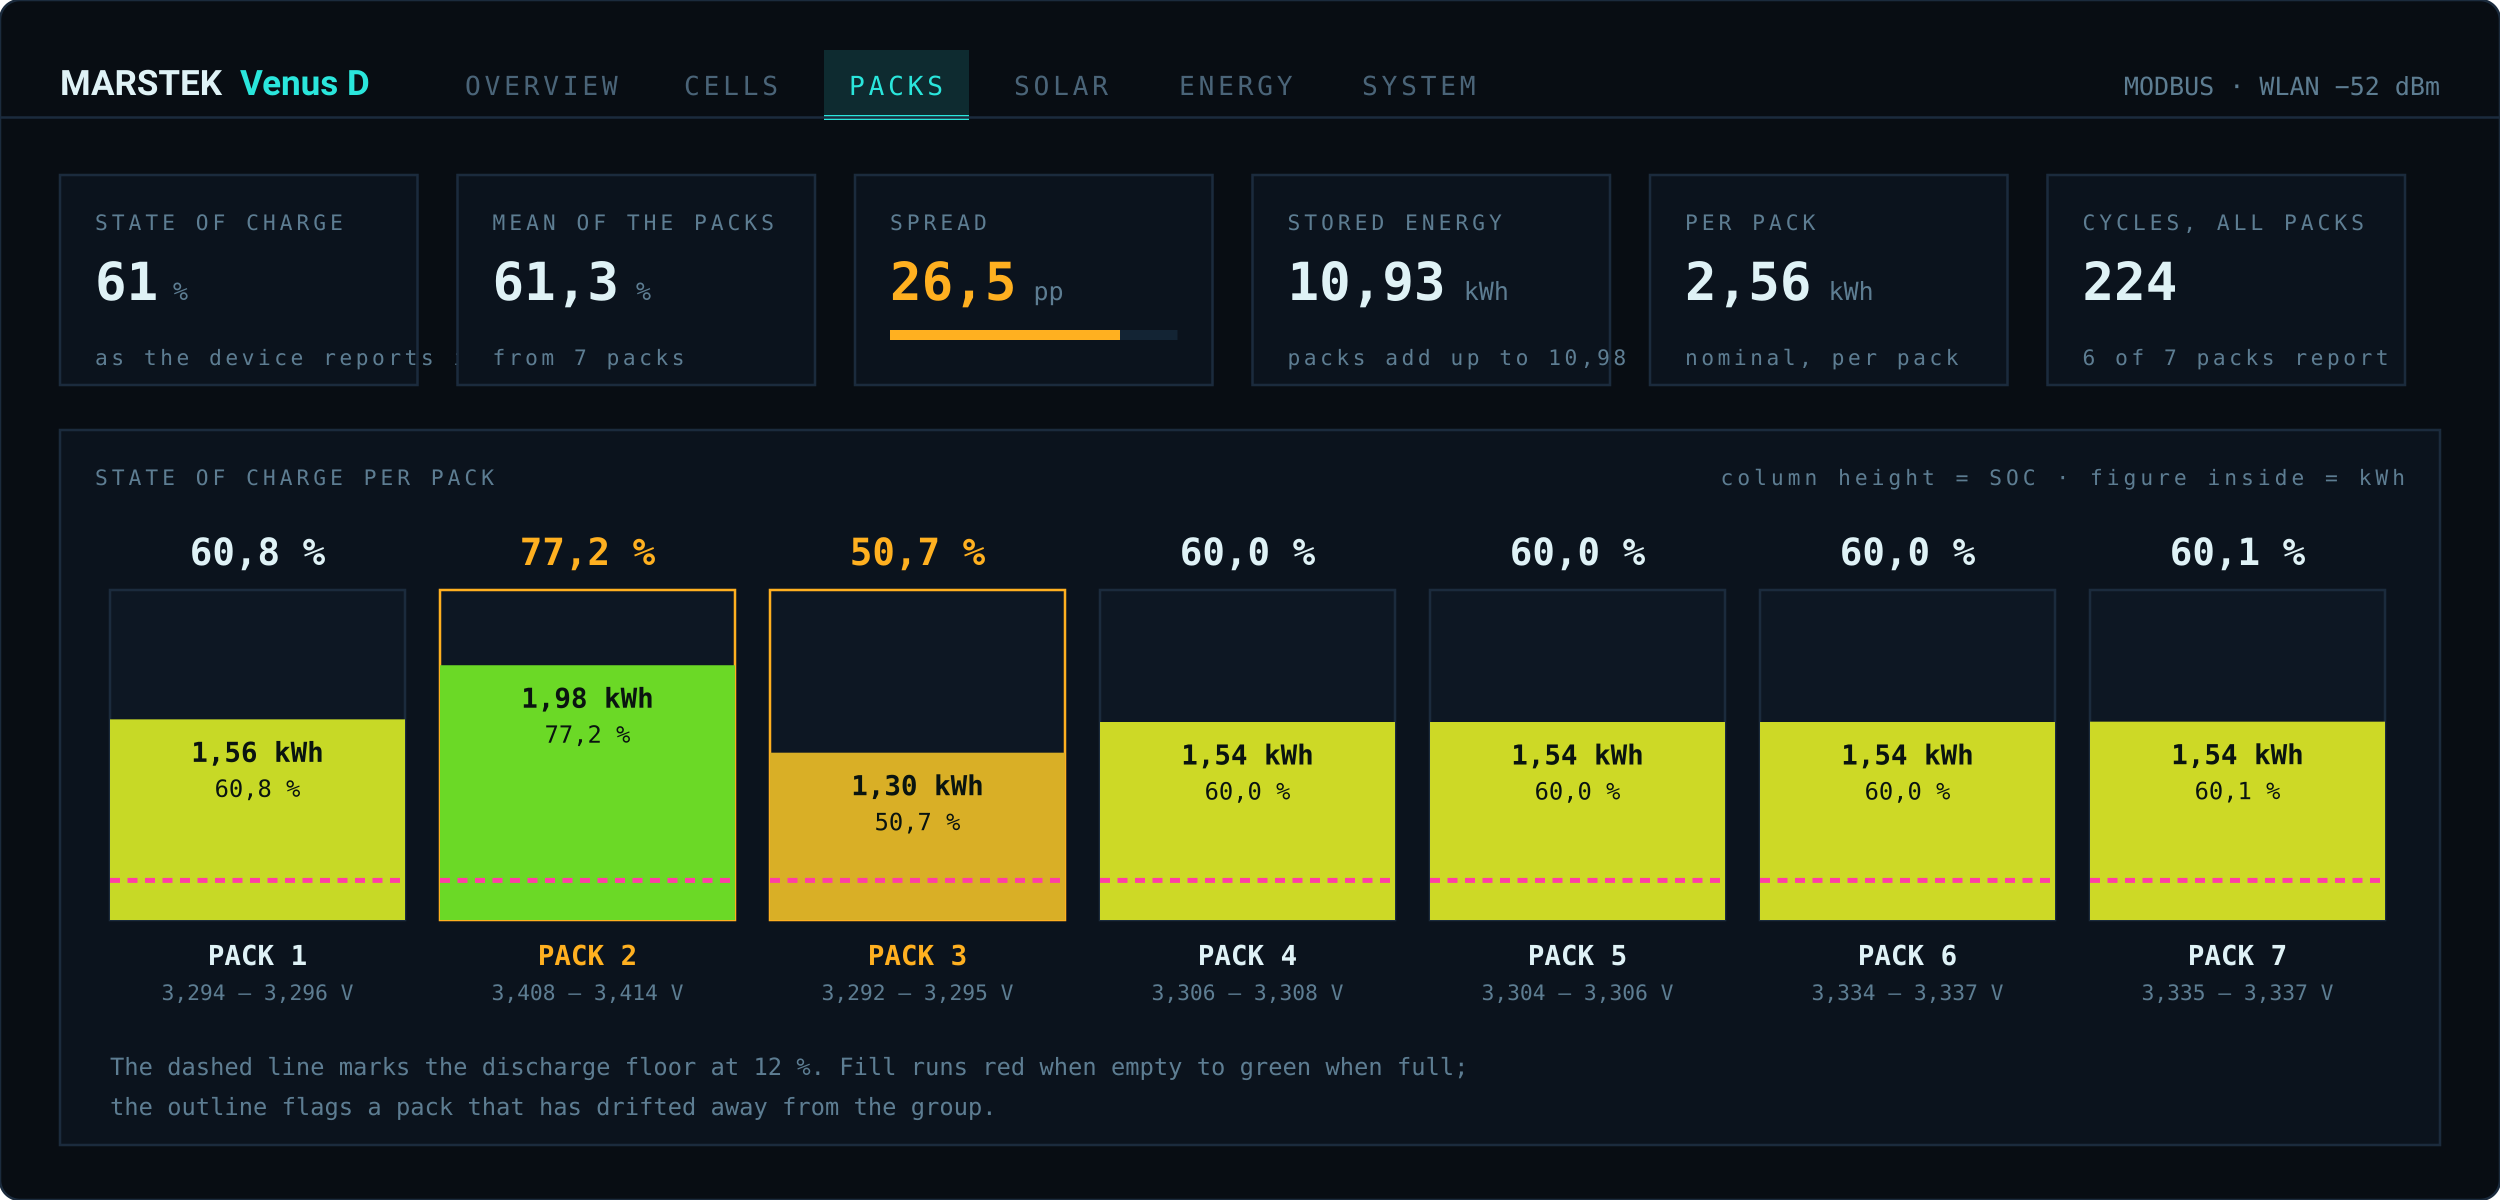
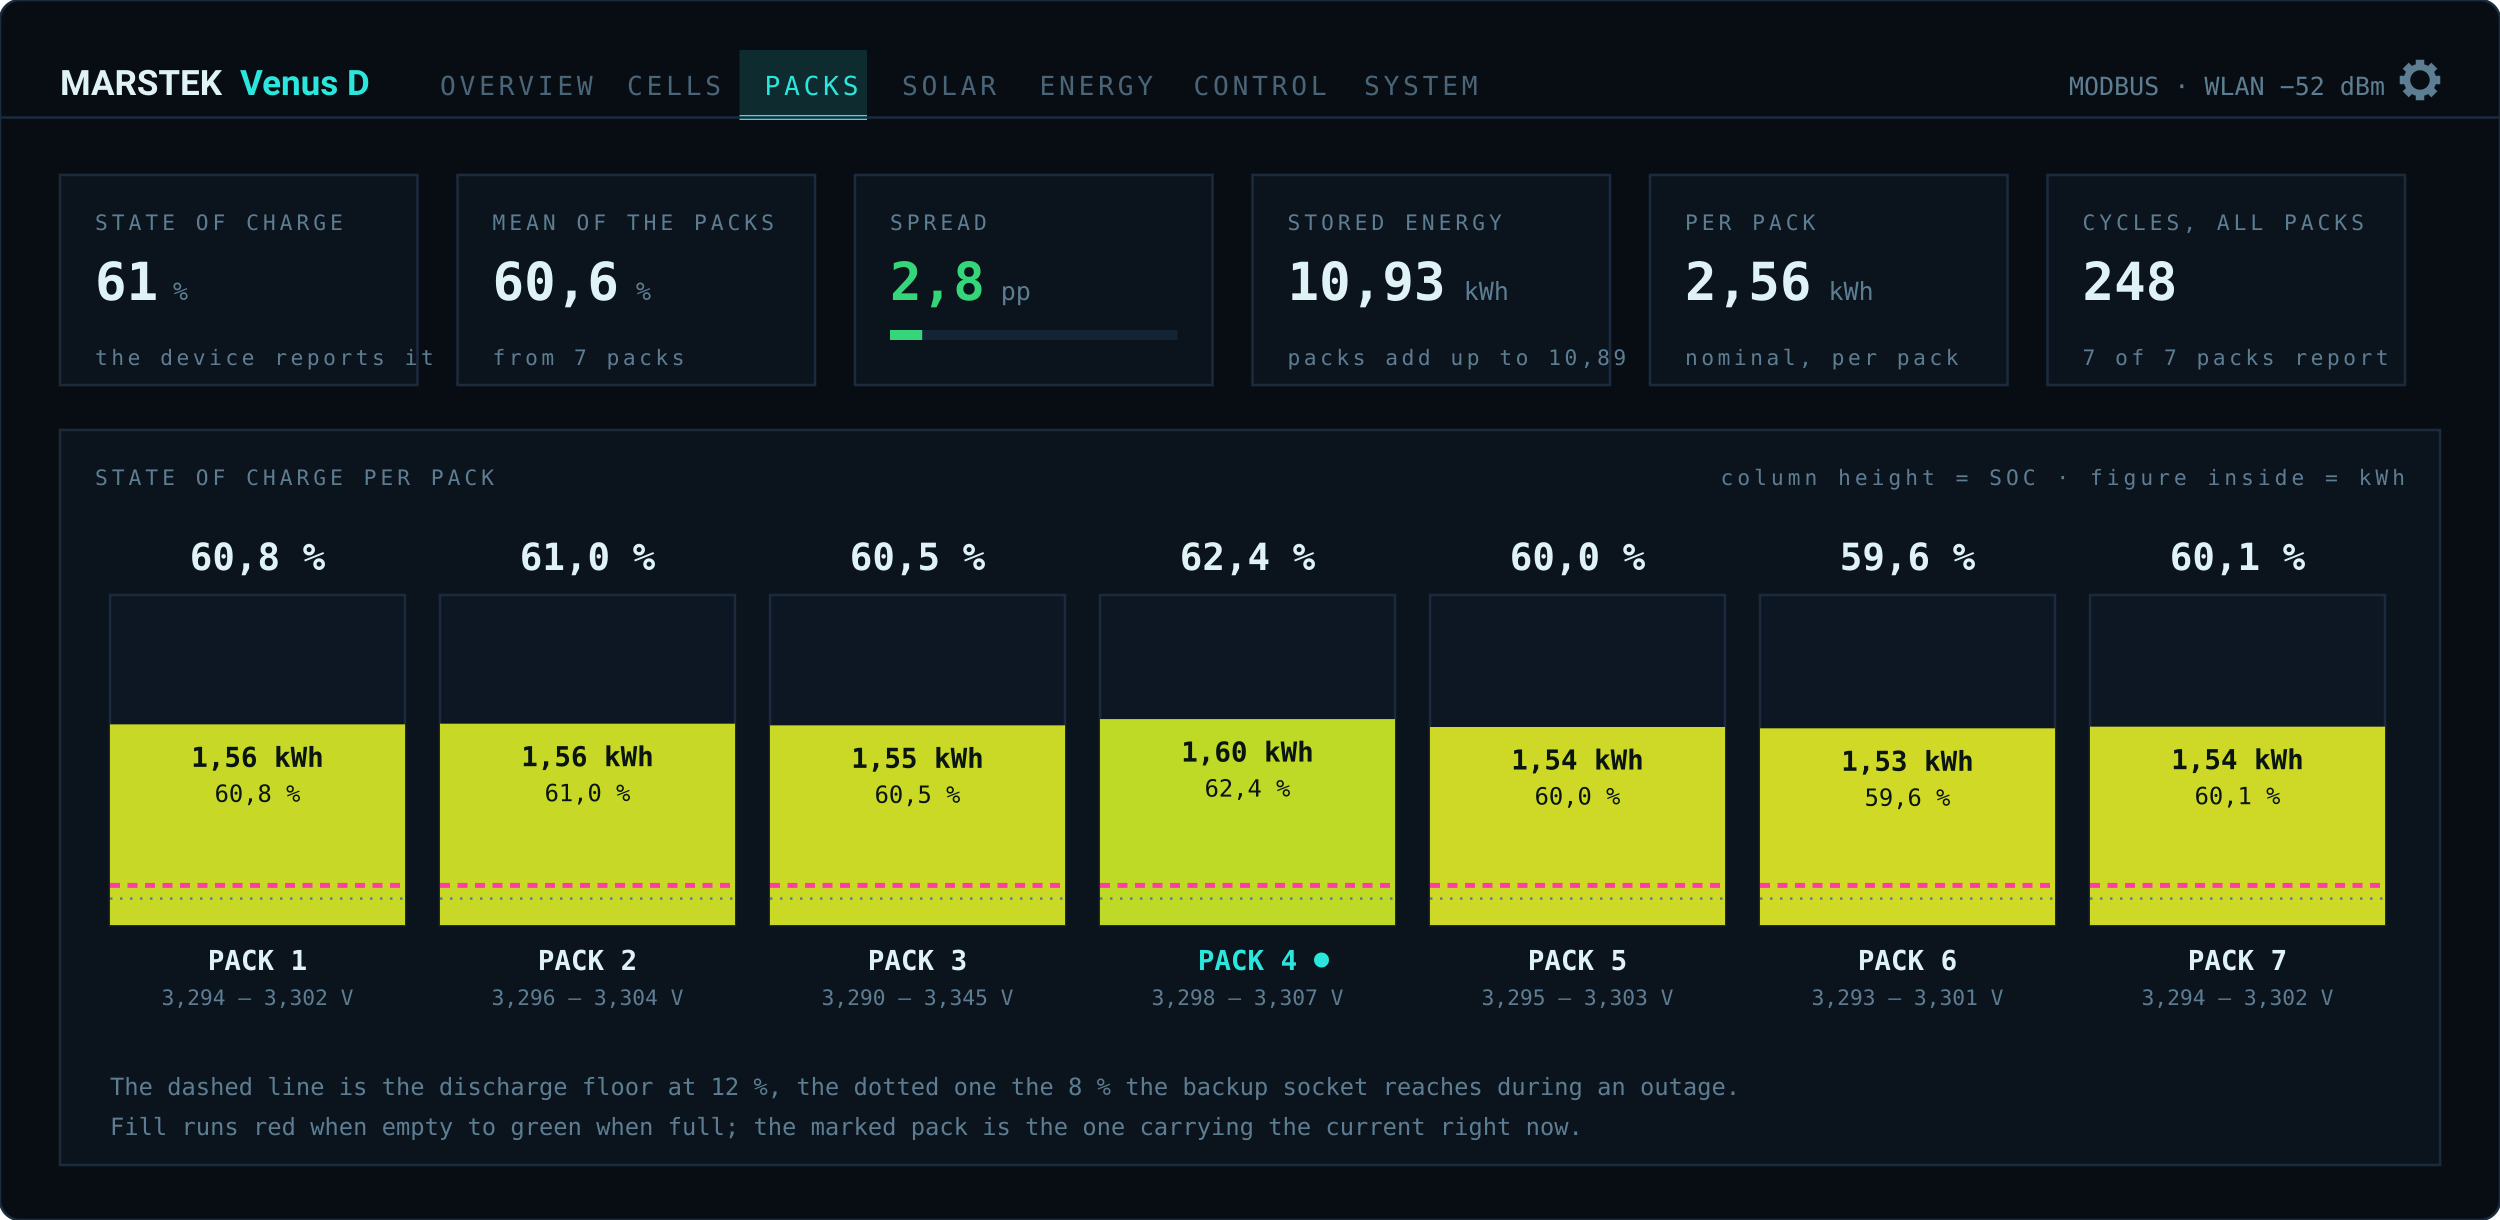
- <svg xmlns="http://www.w3.org/2000/svg" viewBox="0 0 1000 480" width="1000" height="480" role="img" aria-label="PACKS tab of the Marstek Modbus Suite panel">
-   <rect x="0" y="0" width="1000" height="480" fill="#080d13" stroke="#1b2b3d" rx="8" />
+ <svg xmlns="http://www.w3.org/2000/svg" viewBox="0 0 1000 488" width="1000" height="488" role="img" aria-label="PACKS tab of the Marstek Modbus Suite panel">
+   <rect x="0" y="0" width="1000" height="488" fill="#080d13" stroke="#1b2b3d" rx="8" />
  <text x="24" y="38" font-family="-apple-system,BlinkMacSystemFont,'Segoe UI',Roboto,Helvetica,Arial,sans-serif" font-size="14" fill="#dff2f6" font-weight="700">MARSTEK </text>
  <text x="96" y="38" font-family="-apple-system,BlinkMacSystemFont,'Segoe UI',Roboto,Helvetica,Arial,sans-serif" font-size="14" fill="#2ae6dc" font-weight="700">Venus D</text>
-   <text x="186" y="38" font-family="ui-monospace,SFMono-Regular,Menlo,Consolas,monospace" font-size="10.5" fill="#4a6478" letter-spacing="1.5">OVERVIEW</text>
-   <text x="273.6" y="38" font-family="ui-monospace,SFMono-Regular,Menlo,Consolas,monospace" font-size="10.5" fill="#4a6478" letter-spacing="1.5">CELLS</text>
-   <rect x="329.6" y="20" width="58.0" height="26" fill="#0e2b30" />
-   <text x="339.6" y="38" font-family="ui-monospace,SFMono-Regular,Menlo,Consolas,monospace" font-size="10.5" fill="#2ae6dc" letter-spacing="1.5">PACKS</text>
-   <path d="M329.6 47H387.6" stroke="#2ae6dc" stroke-width="2" />
-   <text x="405.6" y="38" font-family="ui-monospace,SFMono-Regular,Menlo,Consolas,monospace" font-size="10.5" fill="#4a6478" letter-spacing="1.5">SOLAR</text>
-   <text x="471.6" y="38" font-family="ui-monospace,SFMono-Regular,Menlo,Consolas,monospace" font-size="10.5" fill="#4a6478" letter-spacing="1.5">ENERGY</text>
-   <text x="544.8" y="38" font-family="ui-monospace,SFMono-Regular,Menlo,Consolas,monospace" font-size="10.5" fill="#4a6478" letter-spacing="1.5">SYSTEM</text>
-   <text x="976" y="38" font-family="ui-monospace,SFMono-Regular,Menlo,Consolas,monospace" font-size="10" fill="#5d7d92" text-anchor="end">MODBUS · WLAN −52 dBm</text>
+   <text x="176" y="38" font-family="ui-monospace,SFMono-Regular,Menlo,Consolas,monospace" font-size="10.5" fill="#4a6478" letter-spacing="1.5">OVERVIEW</text>
+   <text x="250.8" y="38" font-family="ui-monospace,SFMono-Regular,Menlo,Consolas,monospace" font-size="10.5" fill="#4a6478" letter-spacing="1.5">CELLS</text>
+   <rect x="295.8" y="20" width="51.0" height="26" fill="#0e2b30" />
+   <text x="305.8" y="38" font-family="ui-monospace,SFMono-Regular,Menlo,Consolas,monospace" font-size="10.5" fill="#2ae6dc" letter-spacing="1.5">PACKS</text>
+   <path d="M295.8 47H346.8" stroke="#2ae6dc" stroke-width="2" />
+   <text x="360.8" y="38" font-family="ui-monospace,SFMono-Regular,Menlo,Consolas,monospace" font-size="10.5" fill="#4a6478" letter-spacing="1.5">SOLAR</text>
+   <text x="415.8" y="38" font-family="ui-monospace,SFMono-Regular,Menlo,Consolas,monospace" font-size="10.5" fill="#4a6478" letter-spacing="1.5">ENERGY</text>
+   <text x="477.4" y="38" font-family="ui-monospace,SFMono-Regular,Menlo,Consolas,monospace" font-size="10.5" fill="#4a6478" letter-spacing="1.5">CONTROL</text>
+   <text x="545.6" y="38" font-family="ui-monospace,SFMono-Regular,Menlo,Consolas,monospace" font-size="10.5" fill="#4a6478" letter-spacing="1.5">SYSTEM</text>
+   <text x="954" y="38" font-family="ui-monospace,SFMono-Regular,Menlo,Consolas,monospace" font-size="10" fill="#5d7d92" text-anchor="end">MODBUS · WLAN −52 dBm</text>
+   <circle cx="968" cy="32" r="5.2" fill="none" stroke="#5d7d92" stroke-width="2.6" />
+   <rect x="972.70" y="30.30" width="3.4" height="3.4" fill="#5d7d92" transform="rotate(0 974.40 32.00)" />
+   <rect x="970.83" y="34.83" width="3.4" height="3.4" fill="#5d7d92" transform="rotate(45 972.53 36.53)" />
+   <rect x="966.30" y="36.70" width="3.4" height="3.4" fill="#5d7d92" transform="rotate(90 968.00 38.40)" />
+   <rect x="961.77" y="34.83" width="3.4" height="3.4" fill="#5d7d92" transform="rotate(135 963.47 36.53)" />
+   <rect x="959.90" y="30.30" width="3.4" height="3.4" fill="#5d7d92" transform="rotate(180 961.60 32.00)" />
+   <rect x="961.77" y="25.77" width="3.4" height="3.4" fill="#5d7d92" transform="rotate(225 963.47 27.47)" />
+   <rect x="966.30" y="23.90" width="3.4" height="3.4" fill="#5d7d92" transform="rotate(270 968.00 25.60)" />
+   <rect x="970.83" y="25.77" width="3.4" height="3.4" fill="#5d7d92" transform="rotate(315 972.53 27.47)" />
  <path d="M0 47H1000" stroke="#1b2b3d" />
  <rect x="24" y="70" width="143" height="84" fill="#0b131d" stroke="#1b2b3d" />
  <text x="38" y="92" font-family="ui-monospace,SFMono-Regular,Menlo,Consolas,monospace" font-size="8.5" fill="#5d7d92" letter-spacing="1.6">STATE OF CHARGE</text>
  <text x="38" y="120" font-family="ui-monospace,SFMono-Regular,Menlo,Consolas,monospace" font-size="21" fill="#dff2f6" font-weight="600">61</text>
  <text x="69.2" y="120" font-family="ui-monospace,SFMono-Regular,Menlo,Consolas,monospace" font-size="10" fill="#5d7d92">%</text>
-   <text x="38" y="146" font-family="ui-monospace,SFMono-Regular,Menlo,Consolas,monospace" font-size="8.5" fill="#5d7d92" letter-spacing="1.4">as the device reports it</text>
+   <text x="38" y="146" font-family="ui-monospace,SFMono-Regular,Menlo,Consolas,monospace" font-size="8.5" fill="#5d7d92" letter-spacing="1.4">the device reports it</text>
  <rect x="183" y="70" width="143" height="84" fill="#0b131d" stroke="#1b2b3d" />
  <text x="197" y="92" font-family="ui-monospace,SFMono-Regular,Menlo,Consolas,monospace" font-size="8.5" fill="#5d7d92" letter-spacing="1.6">MEAN OF THE PACKS</text>
-   <text x="197" y="120" font-family="ui-monospace,SFMono-Regular,Menlo,Consolas,monospace" font-size="21" fill="#dff2f6" font-weight="600">61,3</text>
+   <text x="197" y="120" font-family="ui-monospace,SFMono-Regular,Menlo,Consolas,monospace" font-size="21" fill="#dff2f6" font-weight="600">60,6</text>
  <text x="254.4" y="120" font-family="ui-monospace,SFMono-Regular,Menlo,Consolas,monospace" font-size="10" fill="#5d7d92">%</text>
  <text x="197" y="146" font-family="ui-monospace,SFMono-Regular,Menlo,Consolas,monospace" font-size="8.5" fill="#5d7d92" letter-spacing="1.4">from 7 packs</text>
  <rect x="342" y="70" width="143" height="84" fill="#0b131d" stroke="#1b2b3d" />
  <text x="356" y="92" font-family="ui-monospace,SFMono-Regular,Menlo,Consolas,monospace" font-size="8.5" fill="#5d7d92" letter-spacing="1.6">SPREAD</text>
-   <text x="356" y="120" font-family="ui-monospace,SFMono-Regular,Menlo,Consolas,monospace" font-size="21" fill="#ffb020" font-weight="600">26,5</text>
-   <text x="413.4" y="120" font-family="ui-monospace,SFMono-Regular,Menlo,Consolas,monospace" font-size="10" fill="#5d7d92">pp</text>
+   <text x="356" y="120" font-family="ui-monospace,SFMono-Regular,Menlo,Consolas,monospace" font-size="21" fill="#35d67a" font-weight="600">2,8</text>
+   <text x="400.3" y="120" font-family="ui-monospace,SFMono-Regular,Menlo,Consolas,monospace" font-size="10" fill="#5d7d92">pp</text>
  <rect x="356" y="132" width="115" height="4" fill="#132434" />
-   <rect x="356" y="132" width="92.0" height="4" fill="#ffb020" />
+   <rect x="356" y="132" width="12.88" height="4" fill="#35d67a" />
  <rect x="501" y="70" width="143" height="84" fill="#0b131d" stroke="#1b2b3d" />
  <text x="515" y="92" font-family="ui-monospace,SFMono-Regular,Menlo,Consolas,monospace" font-size="8.5" fill="#5d7d92" letter-spacing="1.6">STORED ENERGY</text>
  <text x="515" y="120" font-family="ui-monospace,SFMono-Regular,Menlo,Consolas,monospace" font-size="21" fill="#dff2f6" font-weight="600">10,93</text>
  <text x="585.5" y="120" font-family="ui-monospace,SFMono-Regular,Menlo,Consolas,monospace" font-size="10" fill="#5d7d92">kWh</text>
-   <text x="515" y="146" font-family="ui-monospace,SFMono-Regular,Menlo,Consolas,monospace" font-size="8.5" fill="#5d7d92" letter-spacing="1.4">packs add up to 10,98</text>
+   <text x="515" y="146" font-family="ui-monospace,SFMono-Regular,Menlo,Consolas,monospace" font-size="8.5" fill="#5d7d92" letter-spacing="1.4">packs add up to 10,89</text>
  <rect x="660" y="70" width="143" height="84" fill="#0b131d" stroke="#1b2b3d" />
  <text x="674" y="92" font-family="ui-monospace,SFMono-Regular,Menlo,Consolas,monospace" font-size="8.5" fill="#5d7d92" letter-spacing="1.6">PER PACK</text>
  <text x="674" y="120" font-family="ui-monospace,SFMono-Regular,Menlo,Consolas,monospace" font-size="21" fill="#dff2f6" font-weight="600">2,56</text>
  <text x="731.4" y="120" font-family="ui-monospace,SFMono-Regular,Menlo,Consolas,monospace" font-size="10" fill="#5d7d92">kWh</text>
  <text x="674" y="146" font-family="ui-monospace,SFMono-Regular,Menlo,Consolas,monospace" font-size="8.5" fill="#5d7d92" letter-spacing="1.4">nominal, per pack</text>
  <rect x="819" y="70" width="143" height="84" fill="#0b131d" stroke="#1b2b3d" />
  <text x="833" y="92" font-family="ui-monospace,SFMono-Regular,Menlo,Consolas,monospace" font-size="8.5" fill="#5d7d92" letter-spacing="1.6">CYCLES, ALL PACKS</text>
-   <text x="833" y="120" font-family="ui-monospace,SFMono-Regular,Menlo,Consolas,monospace" font-size="21" fill="#dff2f6" font-weight="600">224</text>
-   <text x="833" y="146" font-family="ui-monospace,SFMono-Regular,Menlo,Consolas,monospace" font-size="8.5" fill="#5d7d92" letter-spacing="1.4">6 of 7 packs report</text>
-   <rect x="24" y="172" width="952" height="286" fill="#0b131d" stroke="#1b2b3d" />
+   <text x="833" y="120" font-family="ui-monospace,SFMono-Regular,Menlo,Consolas,monospace" font-size="21" fill="#dff2f6" font-weight="600">248</text>
+   <text x="833" y="146" font-family="ui-monospace,SFMono-Regular,Menlo,Consolas,monospace" font-size="8.5" fill="#5d7d92" letter-spacing="1.4">7 of 7 packs report</text>
+   <rect x="24" y="172" width="952" height="294" fill="#0b131d" stroke="#1b2b3d" />
  <text x="38" y="194" font-family="ui-monospace,SFMono-Regular,Menlo,Consolas,monospace" font-size="8.5" fill="#5d7d92" letter-spacing="1.6">STATE OF CHARGE PER PACK</text>
  <text x="962" y="194" font-family="ui-monospace,SFMono-Regular,Menlo,Consolas,monospace" font-size="8.5" fill="#5d7d92" text-anchor="end" letter-spacing="1.6">column height = SOC · figure inside = kWh</text>
-   <text x="103.0" y="226" font-family="ui-monospace,SFMono-Regular,Menlo,Consolas,monospace" font-size="15" fill="#dff2f6" font-weight="600" text-anchor="middle">60,8 %</text>
-   <rect x="44" y="236" width="118" height="132" fill="#0d1723" stroke="#1b2b3d" />
-   <rect x="44" y="287.744" width="118" height="80.256" fill="hsl(66 70% 50%)" />
-   <text x="103.0" y="304.744" font-family="ui-monospace,SFMono-Regular,Menlo,Consolas,monospace" font-size="11" fill="#0a1410" font-weight="600" text-anchor="middle">1,56 kWh</text>
-   <text x="103.0" y="318.744" font-family="ui-monospace,SFMono-Regular,Menlo,Consolas,monospace" font-size="9.5" fill="#0a1410" text-anchor="middle">60,8 %</text>
-   <path d="M44 352.16H162" stroke="#ff3ea5" stroke-width="2" stroke-dasharray="4 3" />
-   <text x="103.0" y="386" font-family="ui-monospace,SFMono-Regular,Menlo,Consolas,monospace" font-size="11" fill="#dff2f6" font-weight="600" text-anchor="middle">PACK 1</text>
-   <text x="103.0" y="400" font-family="ui-monospace,SFMono-Regular,Menlo,Consolas,monospace" font-size="8.5" fill="#5d7d92" text-anchor="middle">3,294 – 3,296 V</text>
-   <text x="235.0" y="226" font-family="ui-monospace,SFMono-Regular,Menlo,Consolas,monospace" font-size="15" fill="#ffb020" font-weight="600" text-anchor="middle">77,2 %</text>
-   <rect x="176" y="236" width="118" height="132" fill="#0d1723" stroke="#ffb020" />
-   <rect x="176" y="266.096" width="118" height="101.904" fill="hsl(97 70% 50%)" />
-   <text x="235.0" y="283.096" font-family="ui-monospace,SFMono-Regular,Menlo,Consolas,monospace" font-size="11" fill="#0a1410" font-weight="600" text-anchor="middle">1,98 kWh</text>
-   <text x="235.0" y="297.096" font-family="ui-monospace,SFMono-Regular,Menlo,Consolas,monospace" font-size="9.5" fill="#0a1410" text-anchor="middle">77,2 %</text>
-   <path d="M176 352.16H294" stroke="#ff3ea5" stroke-width="2" stroke-dasharray="4 3" />
-   <text x="235.0" y="386" font-family="ui-monospace,SFMono-Regular,Menlo,Consolas,monospace" font-size="11" fill="#ffb020" font-weight="600" text-anchor="middle">PACK 2</text>
-   <text x="235.0" y="400" font-family="ui-monospace,SFMono-Regular,Menlo,Consolas,monospace" font-size="8.5" fill="#5d7d92" text-anchor="middle">3,408 – 3,414 V</text>
-   <text x="367.0" y="226" font-family="ui-monospace,SFMono-Regular,Menlo,Consolas,monospace" font-size="15" fill="#ffb020" font-weight="600" text-anchor="middle">50,7 %</text>
-   <rect x="308" y="236" width="118" height="132" fill="#0d1723" stroke="#ffb020" />
-   <rect x="308" y="301.076" width="118" height="66.924" fill="hsl(46 70% 50%)" />
-   <text x="367.0" y="318.076" font-family="ui-monospace,SFMono-Regular,Menlo,Consolas,monospace" font-size="11" fill="#0a1410" font-weight="600" text-anchor="middle">1,30 kWh</text>
-   <text x="367.0" y="332.076" font-family="ui-monospace,SFMono-Regular,Menlo,Consolas,monospace" font-size="9.5" fill="#0a1410" text-anchor="middle">50,7 %</text>
-   <path d="M308 352.16H426" stroke="#ff3ea5" stroke-width="2" stroke-dasharray="4 3" />
-   <text x="367.0" y="386" font-family="ui-monospace,SFMono-Regular,Menlo,Consolas,monospace" font-size="11" fill="#ffb020" font-weight="600" text-anchor="middle">PACK 3</text>
-   <text x="367.0" y="400" font-family="ui-monospace,SFMono-Regular,Menlo,Consolas,monospace" font-size="8.5" fill="#5d7d92" text-anchor="middle">3,292 – 3,295 V</text>
-   <text x="499.0" y="226" font-family="ui-monospace,SFMono-Regular,Menlo,Consolas,monospace" font-size="15" fill="#dff2f6" font-weight="600" text-anchor="middle">60,0 %</text>
-   <rect x="440" y="236" width="118" height="132" fill="#0d1723" stroke="#1b2b3d" />
-   <rect x="440" y="288.8" width="118" height="79.2" fill="hsl(64 70% 50%)" />
-   <text x="499.0" y="305.8" font-family="ui-monospace,SFMono-Regular,Menlo,Consolas,monospace" font-size="11" fill="#0a1410" font-weight="600" text-anchor="middle">1,54 kWh</text>
-   <text x="499.0" y="319.8" font-family="ui-monospace,SFMono-Regular,Menlo,Consolas,monospace" font-size="9.5" fill="#0a1410" text-anchor="middle">60,0 %</text>
-   <path d="M440 352.16H558" stroke="#ff3ea5" stroke-width="2" stroke-dasharray="4 3" />
-   <text x="499.0" y="386" font-family="ui-monospace,SFMono-Regular,Menlo,Consolas,monospace" font-size="11" fill="#dff2f6" font-weight="600" text-anchor="middle">PACK 4</text>
-   <text x="499.0" y="400" font-family="ui-monospace,SFMono-Regular,Menlo,Consolas,monospace" font-size="8.5" fill="#5d7d92" text-anchor="middle">3,306 – 3,308 V</text>
-   <text x="631.0" y="226" font-family="ui-monospace,SFMono-Regular,Menlo,Consolas,monospace" font-size="15" fill="#dff2f6" font-weight="600" text-anchor="middle">60,0 %</text>
-   <rect x="572" y="236" width="118" height="132" fill="#0d1723" stroke="#1b2b3d" />
-   <rect x="572" y="288.8" width="118" height="79.2" fill="hsl(64 70% 50%)" />
-   <text x="631.0" y="305.8" font-family="ui-monospace,SFMono-Regular,Menlo,Consolas,monospace" font-size="11" fill="#0a1410" font-weight="600" text-anchor="middle">1,54 kWh</text>
-   <text x="631.0" y="319.8" font-family="ui-monospace,SFMono-Regular,Menlo,Consolas,monospace" font-size="9.5" fill="#0a1410" text-anchor="middle">60,0 %</text>
-   <path d="M572 352.16H690" stroke="#ff3ea5" stroke-width="2" stroke-dasharray="4 3" />
-   <text x="631.0" y="386" font-family="ui-monospace,SFMono-Regular,Menlo,Consolas,monospace" font-size="11" fill="#dff2f6" font-weight="600" text-anchor="middle">PACK 5</text>
-   <text x="631.0" y="400" font-family="ui-monospace,SFMono-Regular,Menlo,Consolas,monospace" font-size="8.5" fill="#5d7d92" text-anchor="middle">3,304 – 3,306 V</text>
-   <text x="763.0" y="226" font-family="ui-monospace,SFMono-Regular,Menlo,Consolas,monospace" font-size="15" fill="#dff2f6" font-weight="600" text-anchor="middle">60,0 %</text>
-   <rect x="704" y="236" width="118" height="132" fill="#0d1723" stroke="#1b2b3d" />
-   <rect x="704" y="288.8" width="118" height="79.2" fill="hsl(64 70% 50%)" />
-   <text x="763.0" y="305.8" font-family="ui-monospace,SFMono-Regular,Menlo,Consolas,monospace" font-size="11" fill="#0a1410" font-weight="600" text-anchor="middle">1,54 kWh</text>
-   <text x="763.0" y="319.8" font-family="ui-monospace,SFMono-Regular,Menlo,Consolas,monospace" font-size="9.5" fill="#0a1410" text-anchor="middle">60,0 %</text>
-   <path d="M704 352.16H822" stroke="#ff3ea5" stroke-width="2" stroke-dasharray="4 3" />
-   <text x="763.0" y="386" font-family="ui-monospace,SFMono-Regular,Menlo,Consolas,monospace" font-size="11" fill="#dff2f6" font-weight="600" text-anchor="middle">PACK 6</text>
-   <text x="763.0" y="400" font-family="ui-monospace,SFMono-Regular,Menlo,Consolas,monospace" font-size="8.5" fill="#5d7d92" text-anchor="middle">3,334 – 3,337 V</text>
-   <text x="895.0" y="226" font-family="ui-monospace,SFMono-Regular,Menlo,Consolas,monospace" font-size="15" fill="#dff2f6" font-weight="600" text-anchor="middle">60,1 %</text>
-   <rect x="836" y="236" width="118" height="132" fill="#0d1723" stroke="#1b2b3d" />
-   <rect x="836" y="288.668" width="118" height="79.332" fill="hsl(64 70% 50%)" />
-   <text x="895.0" y="305.668" font-family="ui-monospace,SFMono-Regular,Menlo,Consolas,monospace" font-size="11" fill="#0a1410" font-weight="600" text-anchor="middle">1,54 kWh</text>
-   <text x="895.0" y="319.668" font-family="ui-monospace,SFMono-Regular,Menlo,Consolas,monospace" font-size="9.5" fill="#0a1410" text-anchor="middle">60,1 %</text>
-   <path d="M836 352.16H954" stroke="#ff3ea5" stroke-width="2" stroke-dasharray="4 3" />
-   <text x="895.0" y="386" font-family="ui-monospace,SFMono-Regular,Menlo,Consolas,monospace" font-size="11" fill="#dff2f6" font-weight="600" text-anchor="middle">PACK 7</text>
-   <text x="895.0" y="400" font-family="ui-monospace,SFMono-Regular,Menlo,Consolas,monospace" font-size="8.5" fill="#5d7d92" text-anchor="middle">3,335 – 3,337 V</text>
-   <text x="44" y="430" font-family="ui-monospace,SFMono-Regular,Menlo,Consolas,monospace" font-size="9.5" fill="#5d7d92">The dashed line marks the discharge floor at 12 %. Fill runs red when empty to green when full;</text>
-   <text x="44" y="446" font-family="ui-monospace,SFMono-Regular,Menlo,Consolas,monospace" font-size="9.5" fill="#5d7d92">the outline flags a pack that has drifted away from the group.</text>
+   <text x="103.0" y="228" font-family="ui-monospace,SFMono-Regular,Menlo,Consolas,monospace" font-size="15" fill="#dff2f6" font-weight="600" text-anchor="middle">60,8 %</text>
+   <rect x="44" y="238" width="118" height="132" fill="#0d1723" stroke="#1b2b3d" />
+   <rect x="44" y="289.744" width="118" height="80.256" fill="hsl(66 70% 50%)" />
+   <text x="103.0" y="306.744" font-family="ui-monospace,SFMono-Regular,Menlo,Consolas,monospace" font-size="11" fill="#0a1410" font-weight="600" text-anchor="middle">1,56 kWh</text>
+   <text x="103.0" y="320.744" font-family="ui-monospace,SFMono-Regular,Menlo,Consolas,monospace" font-size="9.5" fill="#0a1410" text-anchor="middle">60,8 %</text>
+   <path d="M44 354.16H162" stroke="#ff3ea5" stroke-width="2" stroke-dasharray="4 3" />
+   <path d="M44 359.44H162" stroke="#5d7d92" stroke-dasharray="1 3" />
+   <text x="103.0" y="388" font-family="ui-monospace,SFMono-Regular,Menlo,Consolas,monospace" font-size="11" fill="#dff2f6" font-weight="600" text-anchor="middle">PACK 1</text>
+   <text x="103.0" y="402" font-family="ui-monospace,SFMono-Regular,Menlo,Consolas,monospace" font-size="8.5" fill="#5d7d92" text-anchor="middle">3,294 – 3,302 V</text>
+   <text x="235.0" y="228" font-family="ui-monospace,SFMono-Regular,Menlo,Consolas,monospace" font-size="15" fill="#dff2f6" font-weight="600" text-anchor="middle">61,0 %</text>
+   <rect x="176" y="238" width="118" height="132" fill="#0d1723" stroke="#1b2b3d" />
+   <rect x="176" y="289.48" width="118" height="80.52" fill="hsl(66 70% 50%)" />
+   <text x="235.0" y="306.48" font-family="ui-monospace,SFMono-Regular,Menlo,Consolas,monospace" font-size="11" fill="#0a1410" font-weight="600" text-anchor="middle">1,56 kWh</text>
+   <text x="235.0" y="320.48" font-family="ui-monospace,SFMono-Regular,Menlo,Consolas,monospace" font-size="9.5" fill="#0a1410" text-anchor="middle">61,0 %</text>
+   <path d="M176 354.16H294" stroke="#ff3ea5" stroke-width="2" stroke-dasharray="4 3" />
+   <path d="M176 359.44H294" stroke="#5d7d92" stroke-dasharray="1 3" />
+   <text x="235.0" y="388" font-family="ui-monospace,SFMono-Regular,Menlo,Consolas,monospace" font-size="11" fill="#dff2f6" font-weight="600" text-anchor="middle">PACK 2</text>
+   <text x="235.0" y="402" font-family="ui-monospace,SFMono-Regular,Menlo,Consolas,monospace" font-size="8.5" fill="#5d7d92" text-anchor="middle">3,296 – 3,304 V</text>
+   <text x="367.0" y="228" font-family="ui-monospace,SFMono-Regular,Menlo,Consolas,monospace" font-size="15" fill="#dff2f6" font-weight="600" text-anchor="middle">60,5 %</text>
+   <rect x="308" y="238" width="118" height="132" fill="#0d1723" stroke="#1b2b3d" />
+   <rect x="308" y="290.14" width="118" height="79.86" fill="hsl(65 70% 50%)" />
+   <text x="367.0" y="307.14" font-family="ui-monospace,SFMono-Regular,Menlo,Consolas,monospace" font-size="11" fill="#0a1410" font-weight="600" text-anchor="middle">1,55 kWh</text>
+   <text x="367.0" y="321.14" font-family="ui-monospace,SFMono-Regular,Menlo,Consolas,monospace" font-size="9.5" fill="#0a1410" text-anchor="middle">60,5 %</text>
+   <path d="M308 354.16H426" stroke="#ff3ea5" stroke-width="2" stroke-dasharray="4 3" />
+   <path d="M308 359.44H426" stroke="#5d7d92" stroke-dasharray="1 3" />
+   <text x="367.0" y="388" font-family="ui-monospace,SFMono-Regular,Menlo,Consolas,monospace" font-size="11" fill="#dff2f6" font-weight="600" text-anchor="middle">PACK 3</text>
+   <text x="367.0" y="402" font-family="ui-monospace,SFMono-Regular,Menlo,Consolas,monospace" font-size="8.5" fill="#5d7d92" text-anchor="middle">3,290 – 3,345 V</text>
+   <text x="499.0" y="228" font-family="ui-monospace,SFMono-Regular,Menlo,Consolas,monospace" font-size="15" fill="#dff2f6" font-weight="600" text-anchor="middle">62,4 %</text>
+   <rect x="440" y="238" width="118" height="132" fill="#0d1723" stroke="#1b2b3d" />
+   <rect x="440" y="287.632" width="118" height="82.368" fill="hsl(69 70% 50%)" />
+   <text x="499.0" y="304.632" font-family="ui-monospace,SFMono-Regular,Menlo,Consolas,monospace" font-size="11" fill="#0a1410" font-weight="600" text-anchor="middle">1,60 kWh</text>
+   <text x="499.0" y="318.632" font-family="ui-monospace,SFMono-Regular,Menlo,Consolas,monospace" font-size="9.5" fill="#0a1410" text-anchor="middle">62,4 %</text>
+   <path d="M440 354.16H558" stroke="#ff3ea5" stroke-width="2" stroke-dasharray="4 3" />
+   <path d="M440 359.44H558" stroke="#5d7d92" stroke-dasharray="1 3" />
+   <text x="499.0" y="388" font-family="ui-monospace,SFMono-Regular,Menlo,Consolas,monospace" font-size="11" fill="#2ae6dc" font-weight="600" text-anchor="middle">PACK 4</text>
+   <circle cx="528.6" cy="384" r="3" fill="#2ae6dc" />
+   <text x="499.0" y="402" font-family="ui-monospace,SFMono-Regular,Menlo,Consolas,monospace" font-size="8.5" fill="#5d7d92" text-anchor="middle">3,298 – 3,307 V</text>
+   <text x="631.0" y="228" font-family="ui-monospace,SFMono-Regular,Menlo,Consolas,monospace" font-size="15" fill="#dff2f6" font-weight="600" text-anchor="middle">60,0 %</text>
+   <rect x="572" y="238" width="118" height="132" fill="#0d1723" stroke="#1b2b3d" />
+   <rect x="572" y="290.8" width="118" height="79.2" fill="hsl(64 70% 50%)" />
+   <text x="631.0" y="307.8" font-family="ui-monospace,SFMono-Regular,Menlo,Consolas,monospace" font-size="11" fill="#0a1410" font-weight="600" text-anchor="middle">1,54 kWh</text>
+   <text x="631.0" y="321.8" font-family="ui-monospace,SFMono-Regular,Menlo,Consolas,monospace" font-size="9.5" fill="#0a1410" text-anchor="middle">60,0 %</text>
+   <path d="M572 354.16H690" stroke="#ff3ea5" stroke-width="2" stroke-dasharray="4 3" />
+   <path d="M572 359.44H690" stroke="#5d7d92" stroke-dasharray="1 3" />
+   <text x="631.0" y="388" font-family="ui-monospace,SFMono-Regular,Menlo,Consolas,monospace" font-size="11" fill="#dff2f6" font-weight="600" text-anchor="middle">PACK 5</text>
+   <text x="631.0" y="402" font-family="ui-monospace,SFMono-Regular,Menlo,Consolas,monospace" font-size="8.5" fill="#5d7d92" text-anchor="middle">3,295 – 3,303 V</text>
+   <text x="763.0" y="228" font-family="ui-monospace,SFMono-Regular,Menlo,Consolas,monospace" font-size="15" fill="#dff2f6" font-weight="600" text-anchor="middle">59,6 %</text>
+   <rect x="704" y="238" width="118" height="132" fill="#0d1723" stroke="#1b2b3d" />
+   <rect x="704" y="291.328" width="118" height="78.672" fill="hsl(63 70% 50%)" />
+   <text x="763.0" y="308.328" font-family="ui-monospace,SFMono-Regular,Menlo,Consolas,monospace" font-size="11" fill="#0a1410" font-weight="600" text-anchor="middle">1,53 kWh</text>
+   <text x="763.0" y="322.328" font-family="ui-monospace,SFMono-Regular,Menlo,Consolas,monospace" font-size="9.5" fill="#0a1410" text-anchor="middle">59,6 %</text>
+   <path d="M704 354.16H822" stroke="#ff3ea5" stroke-width="2" stroke-dasharray="4 3" />
+   <path d="M704 359.44H822" stroke="#5d7d92" stroke-dasharray="1 3" />
+   <text x="763.0" y="388" font-family="ui-monospace,SFMono-Regular,Menlo,Consolas,monospace" font-size="11" fill="#dff2f6" font-weight="600" text-anchor="middle">PACK 6</text>
+   <text x="763.0" y="402" font-family="ui-monospace,SFMono-Regular,Menlo,Consolas,monospace" font-size="8.5" fill="#5d7d92" text-anchor="middle">3,293 – 3,301 V</text>
+   <text x="895.0" y="228" font-family="ui-monospace,SFMono-Regular,Menlo,Consolas,monospace" font-size="15" fill="#dff2f6" font-weight="600" text-anchor="middle">60,1 %</text>
+   <rect x="836" y="238" width="118" height="132" fill="#0d1723" stroke="#1b2b3d" />
+   <rect x="836" y="290.668" width="118" height="79.332" fill="hsl(64 70% 50%)" />
+   <text x="895.0" y="307.668" font-family="ui-monospace,SFMono-Regular,Menlo,Consolas,monospace" font-size="11" fill="#0a1410" font-weight="600" text-anchor="middle">1,54 kWh</text>
+   <text x="895.0" y="321.668" font-family="ui-monospace,SFMono-Regular,Menlo,Consolas,monospace" font-size="9.5" fill="#0a1410" text-anchor="middle">60,1 %</text>
+   <path d="M836 354.16H954" stroke="#ff3ea5" stroke-width="2" stroke-dasharray="4 3" />
+   <path d="M836 359.44H954" stroke="#5d7d92" stroke-dasharray="1 3" />
+   <text x="895.0" y="388" font-family="ui-monospace,SFMono-Regular,Menlo,Consolas,monospace" font-size="11" fill="#dff2f6" font-weight="600" text-anchor="middle">PACK 7</text>
+   <text x="895.0" y="402" font-family="ui-monospace,SFMono-Regular,Menlo,Consolas,monospace" font-size="8.5" fill="#5d7d92" text-anchor="middle">3,294 – 3,302 V</text>
+   <text x="44" y="438" font-family="ui-monospace,SFMono-Regular,Menlo,Consolas,monospace" font-size="9.5" fill="#5d7d92">The dashed line is the discharge floor at 12 %, the dotted one the 8 % the backup socket reaches during an outage.</text>
+   <text x="44" y="454" font-family="ui-monospace,SFMono-Regular,Menlo,Consolas,monospace" font-size="9.5" fill="#5d7d92">Fill runs red when empty to green when full; the marked pack is the one carrying the current right now.</text>
</svg>
